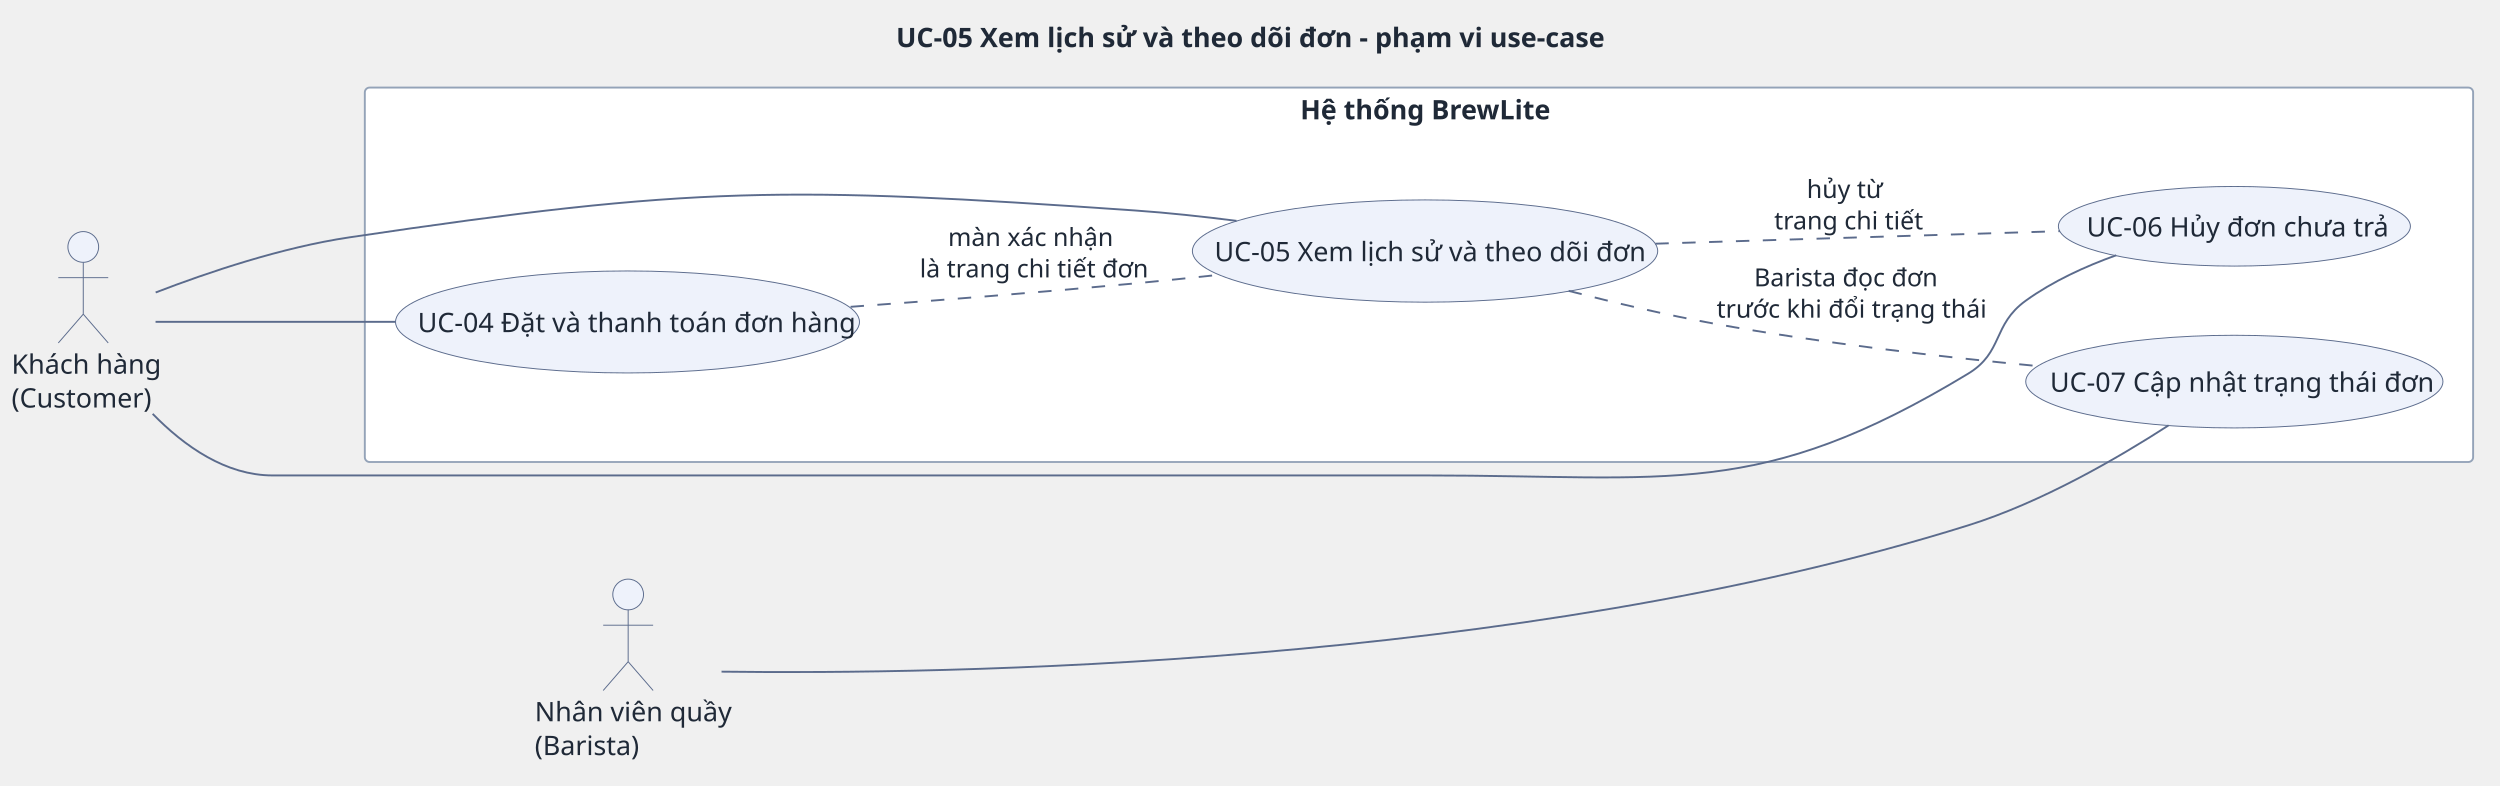
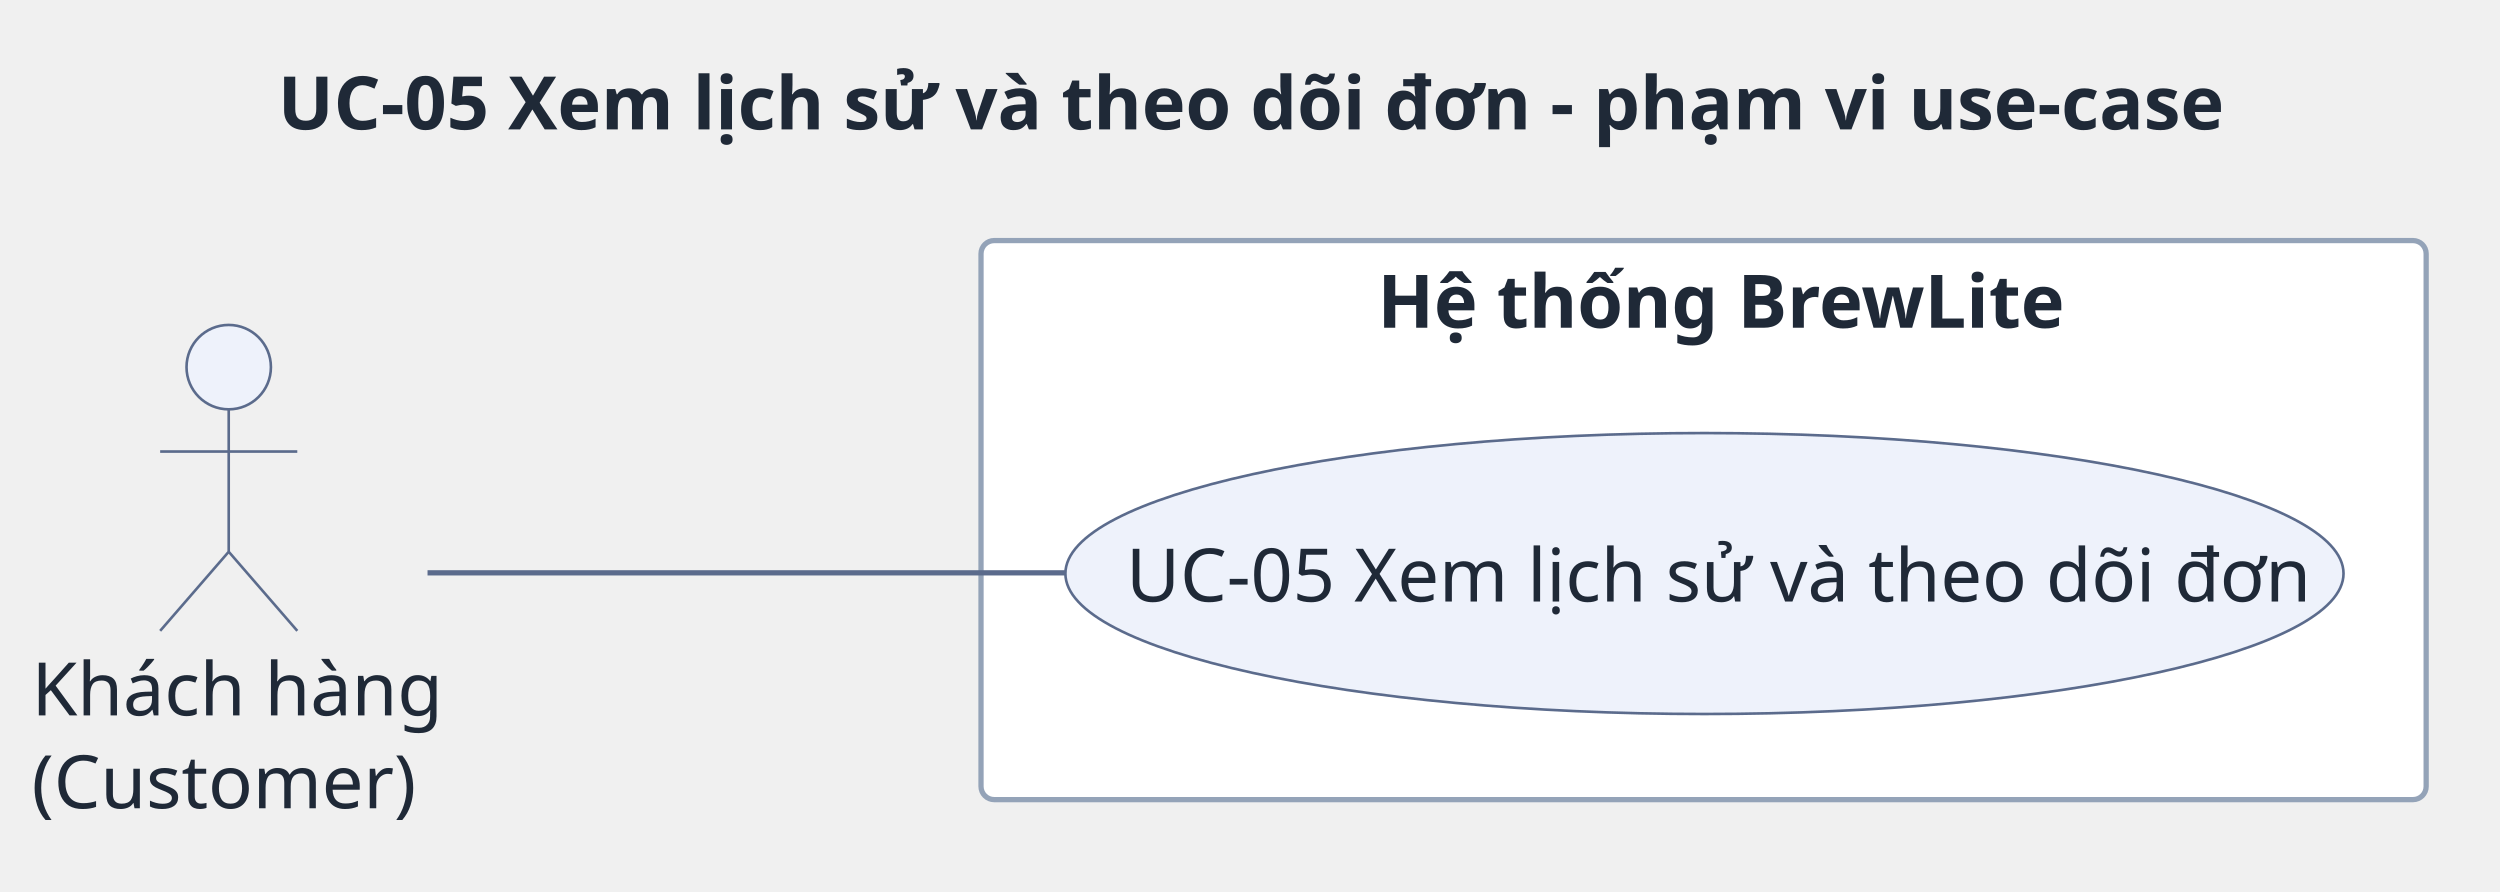
- <svg xmlns="http://www.w3.org/2000/svg" version="1.1" data-diagram-type="DESCRIPTION" style="width:1302px;height:409px;background:#FFFFFF;" width="1302px" height="409px" viewBox="0 0 1302 409" zoomAndPan="magnify" preserveAspectRatio="none" contentStyleType="text/css">
+ <svg xmlns="http://www.w3.org/2000/svg" version="1.1" data-diagram-type="DESCRIPTION" style="width:474px;height:169px;background:#FFFFFF;" width="474px" height="169px" viewBox="0 0 474 169" zoomAndPan="magnify" preserveAspectRatio="none" contentStyleType="text/css">
  <defs />
  <g font-family="sans-serif" lengthAdjust="spacing">
    <g class="title" data-source-line="15">
-       <text x="466.683" y="24.533" fill="#1F2937" font-size="14" textLength="361.635" font-weight="700">UC-05 Xem lịch sử và theo dõi đơn - phạm vi use-case</text>
+       <text x="52.683" y="24.533" fill="#1F2937" font-size="14" textLength="361.635" font-weight="700">UC-05 Xem lịch sử và theo dõi đơn - phạm vi use-case</text>
    </g>
-     <g class="cluster" data-qualified-name="H. th.ng BrewLite" id="ent0003" data-source-line="20">
-       <rect x="190" y="45.609" width="1098" height="195" fill="#FFF" style="stroke:#94A3B8;stroke-width:1;" rx="2.5" ry="2.5" />
-       <text x="677.166" y="62.143" fill="#1F2937" font-size="14" textLength="123.669" font-weight="700">Hệ thống BrewLite</text>
+     <g class="cluster" data-qualified-name="H. th.ng BrewLite" id="ent0002" data-source-line="19">
+       <rect x="186" y="45.609" width="274" height="106" fill="#FFF" style="stroke:#94A3B8;stroke-width:1;" rx="2.5" ry="2.5" />
+       <text x="261.166" y="62.143" fill="#1F2937" font-size="14" textLength="123.669" font-weight="700">Hệ thống BrewLite</text>
    </g>
-     <g class="entity" data-qualified-name="H. th.ng BrewLite.UC05" id="ent0004" data-source-line="21">
-       <ellipse cx="742.166" cy="130.742" rx="121.166" ry="26.633" fill="#EEF2FB" style="stroke:#5B6B8C;stroke-width:0.5;" />
-       <text x="632.507" y="136.047" fill="#1F2937" font-size="14" textLength="219.317">UC-05 Xem lịch sử và theo dõi đơn</text>
-     </g>
-     <g class="entity" data-qualified-name="H. th.ng BrewLite.UC04" id="ent0005" data-source-line="22">
-       <ellipse cx="326.807" cy="167.671" rx="120.807" ry="26.561" fill="#EEF2FB" style="stroke:#5B6B8C;stroke-width:0.5;" />
-       <text x="217.535" y="172.976" fill="#1F2937" font-size="14" textLength="218.545">UC-04 Đặt và thanh toán đơn hàng</text>
-     </g>
-     <g class="entity" data-qualified-name="H. th.ng BrewLite.UC06" id="ent0006" data-source-line="23">
-       <ellipse cx="1163.673" cy="117.844" rx="91.673" ry="20.735" fill="#EEF2FB" style="stroke:#5B6B8C;stroke-width:0.5;" />
-       <text x="1086.7" y="123.149" fill="#1F2937" font-size="14" textLength="153.945">UC-06 Hủy đơn chưa trả</text>
-     </g>
-     <g class="entity" data-qualified-name="H. th.ng BrewLite.UC07" id="ent0007" data-source-line="24">
-       <ellipse cx="1163.644" cy="198.738" rx="108.644" ry="24.129" fill="#EEF2FB" style="stroke:#5B6B8C;stroke-width:0.5;" />
-       <text x="1067.61" y="204.043" fill="#1F2937" font-size="14" textLength="192.069">UC-07 Cập nhật trạng thái đơn</text>
+     <g class="entity" data-qualified-name="H. th.ng BrewLite.UC05" id="ent0003" data-source-line="20">
+       <ellipse cx="323.166" cy="108.742" rx="121.166" ry="26.633" fill="#EEF2FB" style="stroke:#5B6B8C;stroke-width:0.5;" />
+       <text x="213.507" y="114.047" fill="#1F2937" font-size="14" textLength="219.317">UC-05 Xem lịch sử và theo dõi đơn</text>
    </g>
    <g class="entity" data-qualified-name="Customer" id="ent0001" data-source-line="17">
-       <ellipse cx="43.365" cy="128.609" rx="8" ry="8" fill="#EEF2FB" style="stroke:#5B6B8C;stroke-width:0.5;" />
-       <path d="M43.365,136.609 L43.365,163.609 M30.365,144.609 L56.365,144.609 M43.365,163.609 L30.365,178.609 M43.365,163.609 L56.365,178.609" style="stroke:#5B6B8C;stroke-width:0.5;" fill="none" />
-       <text x="6" y="194.643" fill="#1F2937" font-size="14" textLength="74.73">Khách hàng</text>
-       <text x="6" y="212.252" fill="#1F2937" font-size="14" textLength="70.007">(Customer)</text>
+       <ellipse cx="43.365" cy="69.609" rx="8" ry="8" fill="#EEF2FB" style="stroke:#5B6B8C;stroke-width:0.5;" />
+       <path d="M43.365,77.609 L43.365,104.609 M30.365,85.609 L56.365,85.609 M43.365,104.609 L30.365,119.609 M43.365,104.609 L56.365,119.609" style="stroke:#5B6B8C;stroke-width:0.5;" fill="none" />
+       <text x="6" y="135.643" fill="#1F2937" font-size="14" textLength="74.73">Khách hàng</text>
+       <text x="6" y="153.252" fill="#1F2937" font-size="14" textLength="70.007">(Customer)</text>
    </g>
-     <g class="entity" data-qualified-name="Barista" id="ent0002" data-source-line="18">
-       <ellipse cx="327.145" cy="309.609" rx="8" ry="8" fill="#EEF2FB" style="stroke:#5B6B8C;stroke-width:0.5;" />
-       <path d="M327.145,317.609 L327.145,344.609 M314.145,325.609 L340.145,325.609 M327.145,344.609 L314.145,359.609 M327.145,344.609 L340.145,359.609" style="stroke:#5B6B8C;stroke-width:0.5;" fill="none" />
-       <text x="278.5" y="375.643" fill="#1F2937" font-size="14" textLength="97.289">Nhân viên quầy</text>
-       <text x="278.5" y="393.252" fill="#1F2937" font-size="14" textLength="52.896">(Barista)</text>
-     </g>
-     <g class="link" data-entity-1="ent0001" data-entity-2="ent0004" id="lnk8" data-source-line="27" data-link-type="association">
-       <path d="M81.07,152.319 C108.34,141.819 146.8,128.849 182,123.609 C361.9,96.829 409.56,96.969 591,109.609 C608.18,110.809 626.39,112.769 643.98,115.019" style="stroke:#5B6B8C;stroke-width:1;" fill="none" id="Customer-UC05" />
-     </g>
-     <g class="link" data-entity-1="ent0001" data-entity-2="ent0005" id="lnk9" data-source-line="28" data-link-type="association">
-       <path d="M81.01,167.609 C112.85,167.609 160.87,167.609 205.99,167.609" style="stroke:#5B6B8C;stroke-width:1;" fill="none" id="Customer-UC04" />
-     </g>
-     <g class="link" data-entity-1="ent0001" data-entity-2="ent0006" id="lnk10" data-source-line="29" data-link-type="association">
-       <path d="M79.51,215.529 C96.14,232.569 117.7,247.609 142,247.609 C142,247.609 142,247.609 743,247.609 C870.53,247.609 915.89,260.629 1025,194.609 C1043.41,183.469 1037.55,169.199 1055,156.609 C1069,146.499 1085.91,138.759 1102.12,132.939" style="stroke:#5B6B8C;stroke-width:1;" fill="none" id="Customer-UC06" />
-     </g>
-     <g class="link" data-entity-1="ent0002" data-entity-2="ent0007" id="lnk11" data-source-line="30" data-link-type="association">
-       <path d="M375.78,349.799 C490.57,351.299 789.79,347.209 1025,273.609 C1063.02,261.709 1102.55,238.869 1129.42,221.509" style="stroke:#5B6B8C;stroke-width:1;" fill="none" id="Barista-UC07" />
-     </g>
-     <g class="link" data-entity-1="ent0005" data-entity-2="ent0004" id="lnk12" data-source-line="32" data-link-type="association">
-       <path d="M442.97,159.789 C489.03,156.419 542.56,152.189 591,147.609 C605.22,146.259 620.18,144.719 634.93,143.119" style="stroke:#5B6B8C;stroke-width:1;stroke-dasharray:7,7;" fill="none" id="UC04-UC05" />
-       <text x="493.739" y="128.104" fill="#1F2937" font-size="13" textLength="81.663">màn xác nhận</text>
-       <text x="479" y="144.456" fill="#1F2937" font-size="13" textLength="111.141">là trang chi tiết đơn</text>
-     </g>
-     <g class="link" data-entity-1="ent0004" data-entity-2="ent0006" id="lnk13" data-source-line="33" data-link-type="association">
-       <path d="M862.09,126.919 C929.07,124.839 1011.32,122.299 1072.81,120.389" style="stroke:#5B6B8C;stroke-width:1;stroke-dasharray:7,7;" fill="none" id="UC05-UC06" />
-       <text x="940.964" y="103.104" fill="#1F2937" font-size="13" textLength="36.886">hủy từ</text>
-       <text x="924" y="119.456" fill="#1F2937" font-size="13" textLength="70.814">trang chi tiết</text>
-     </g>
-     <g class="link" data-entity-1="ent0004" data-entity-2="ent0007" id="lnk14" data-source-line="34" data-link-type="association">
-       <path d="M816.95,151.489 C841.04,157.709 868.02,164.079 893,168.609 C948.12,178.609 1010.23,185.799 1060.92,190.619" style="stroke:#5B6B8C;stroke-width:1;stroke-dasharray:7,7;" fill="none" id="UC05-UC07" />
-       <text x="913.522" y="149.104" fill="#1F2937" font-size="13" textLength="91.628">Barista đọc đơn</text>
-       <text x="894" y="165.456" fill="#1F2937" font-size="13" textLength="130.673">trước khi đổi trạng thái</text>
+     <g class="link" data-entity-1="ent0001" data-entity-2="ent0003" id="lnk4" data-source-line="23" data-link-type="association">
+       <path d="M81.06,108.609 C112.04,108.609 158.28,108.609 201.98,108.609" style="stroke:#5B6B8C;stroke-width:1;" fill="none" id="Customer-UC05" />
    </g>
  </g>
</svg>
